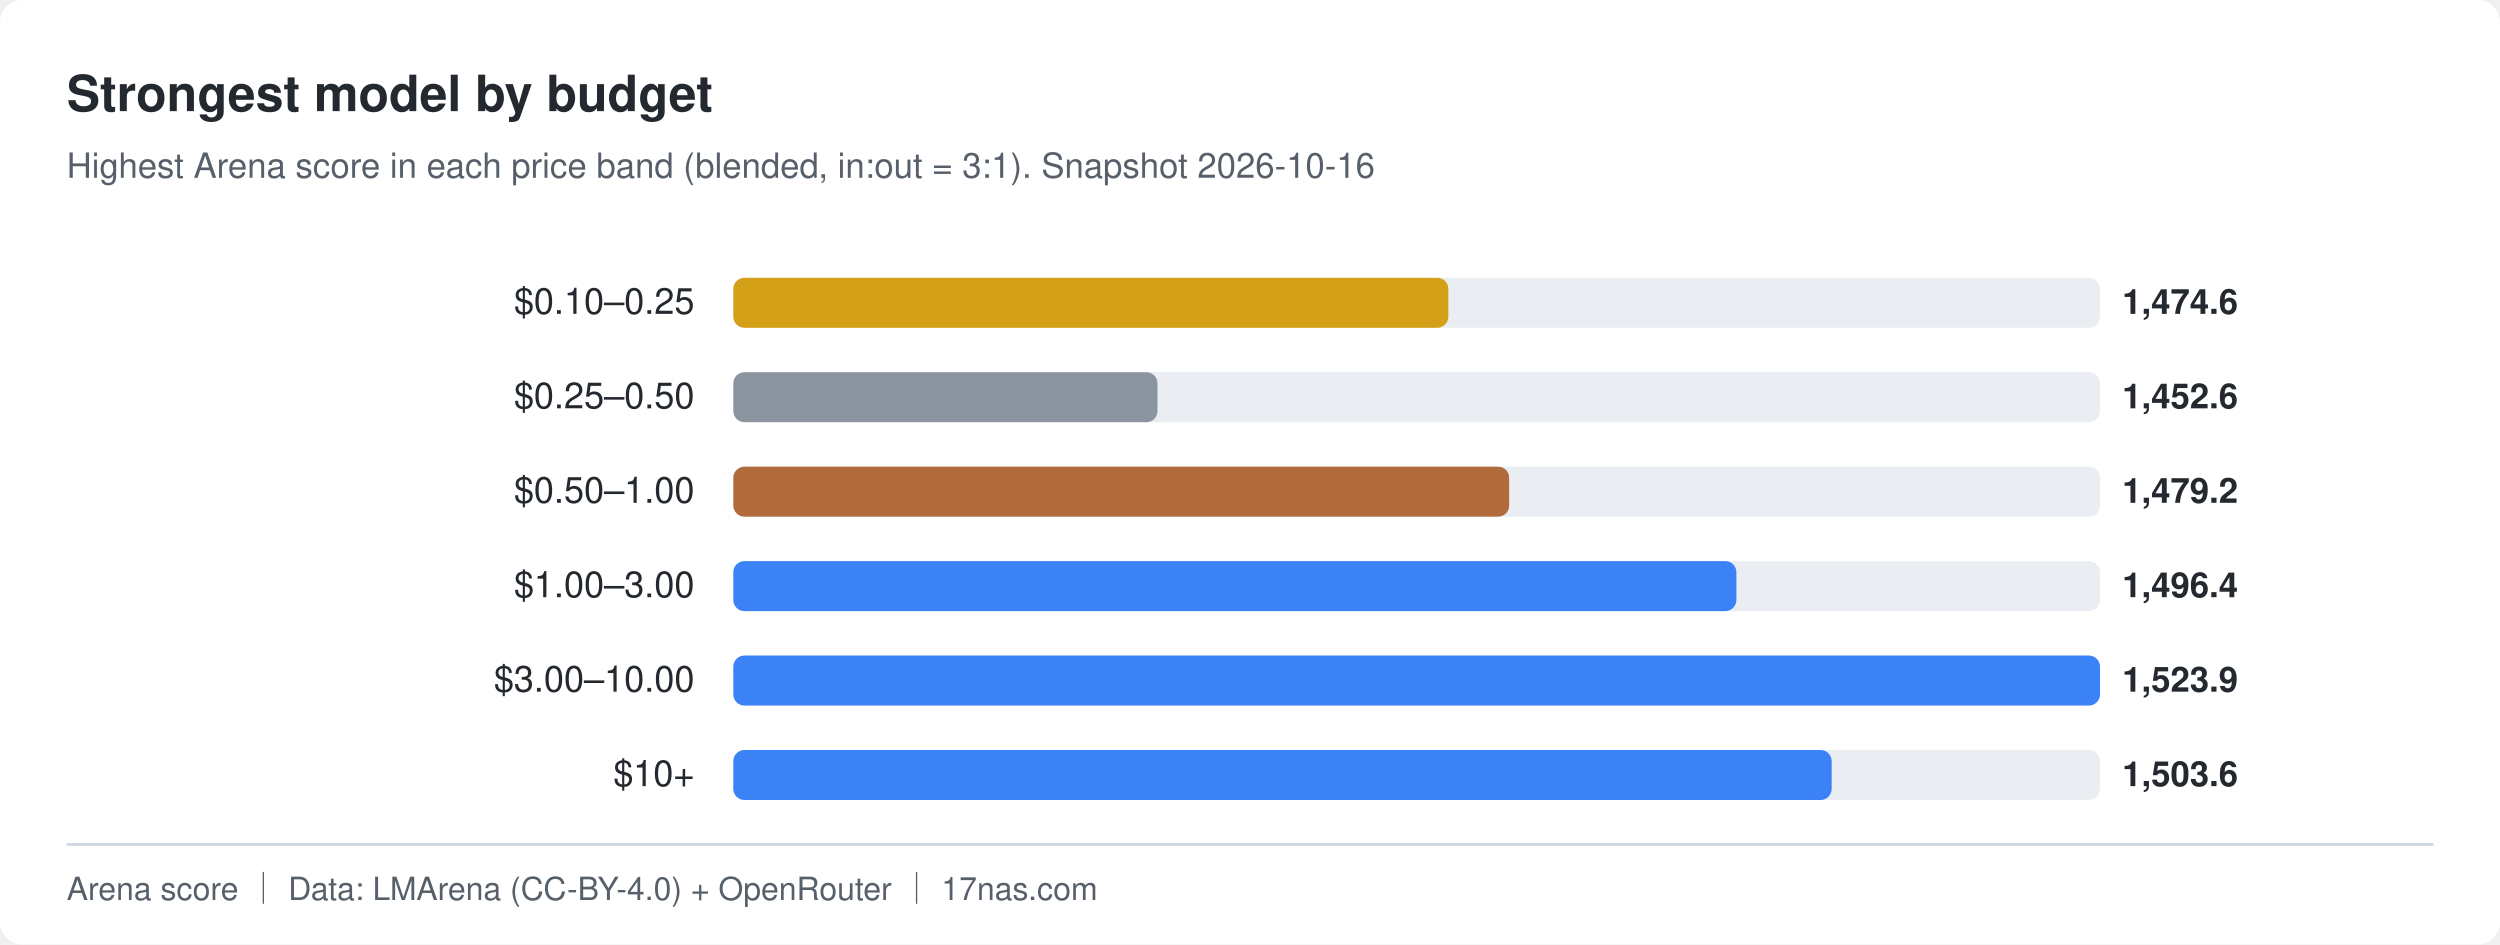
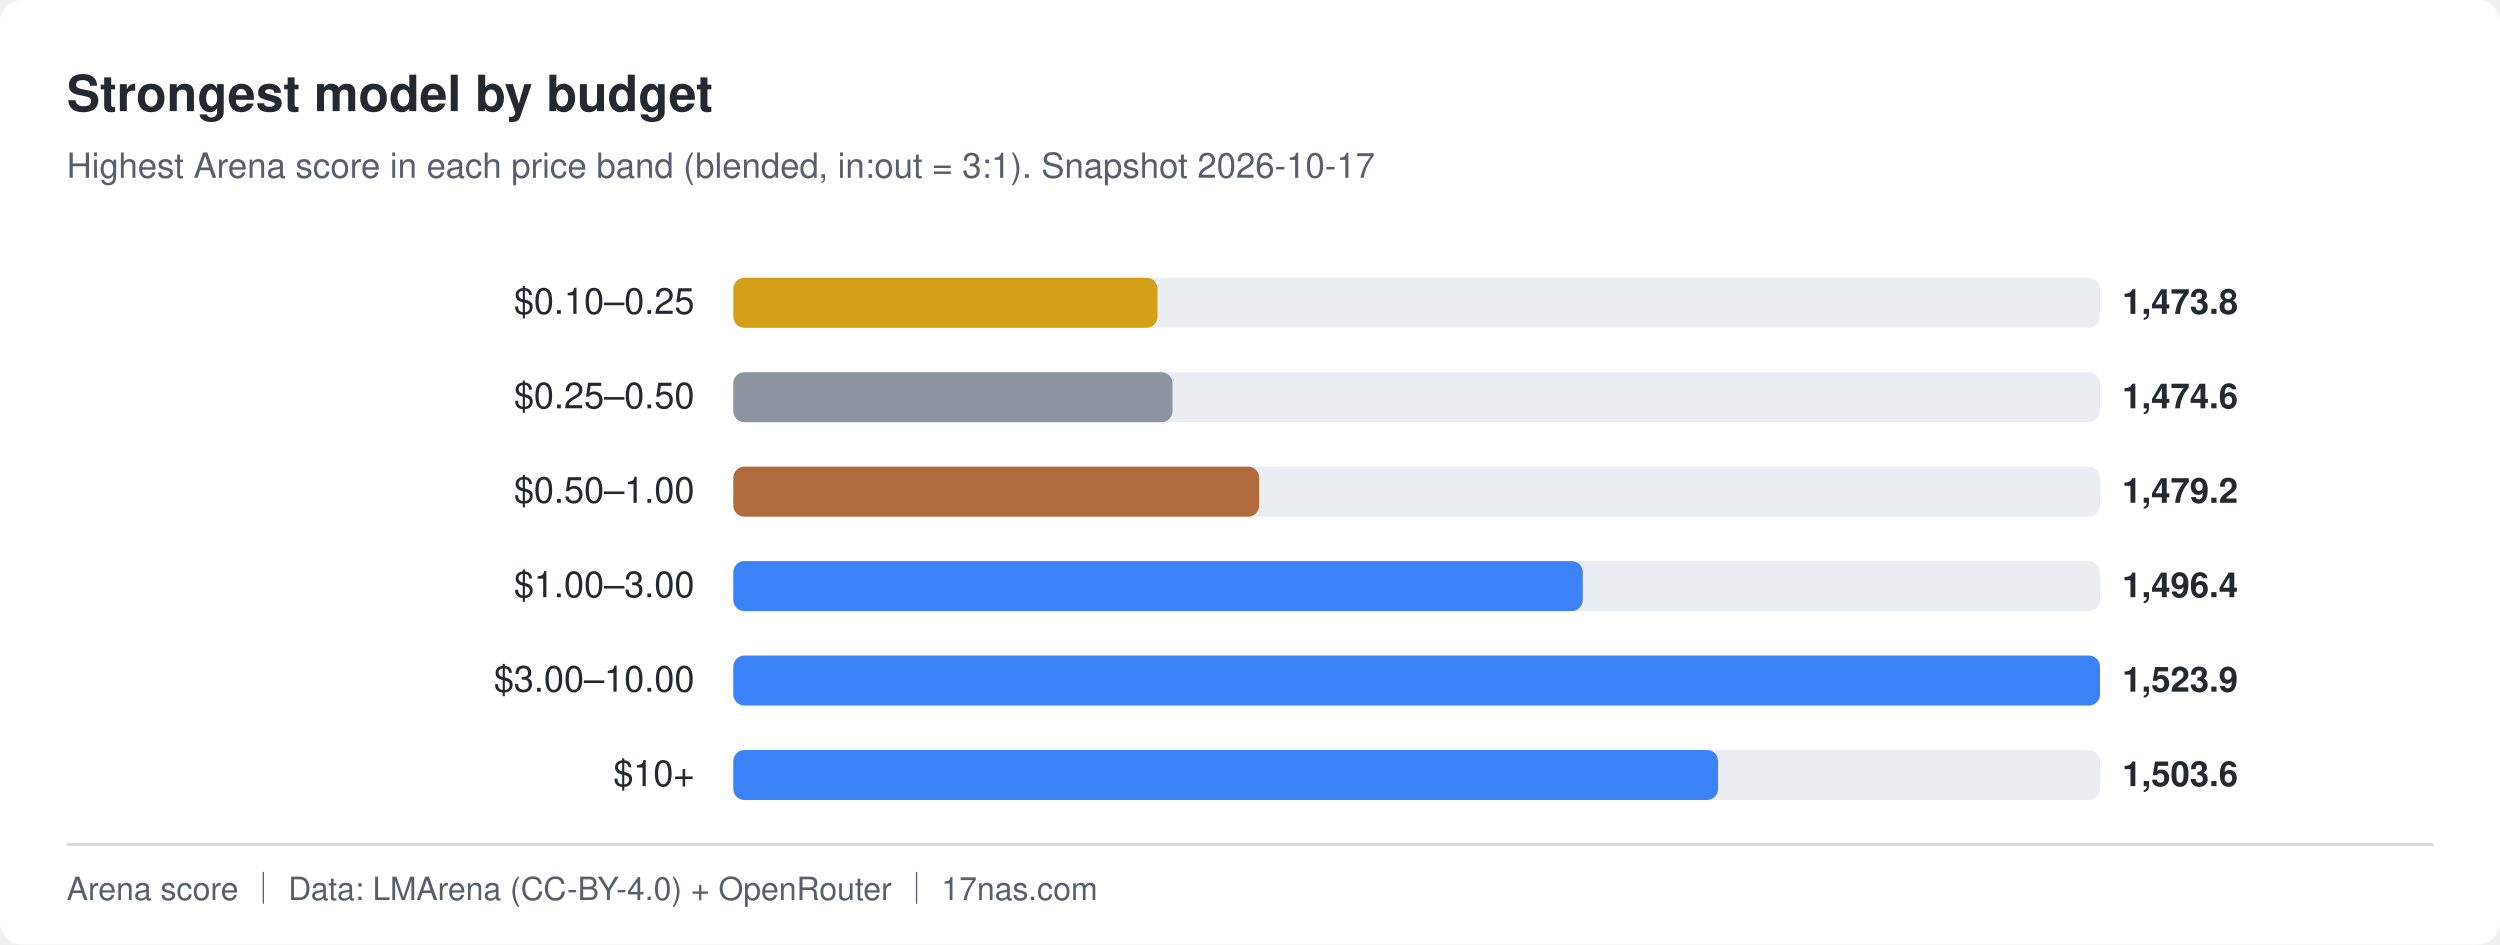
<svg xmlns="http://www.w3.org/2000/svg" width="900" height="340" viewBox="0 0 900 340" role="img" aria-label="Strongest model by budget">
  <style>
    .bg { fill: #ffffff; }
    .fg { fill: #24292f; }
    .muted { fill: #57606a; }
    .track { fill: #eaeef2; }
    .axis { stroke: #d0d7de; }
    @media (prefers-color-scheme: dark) {
      .bg { fill: #0d1117; }
      .fg { fill: #e6edf3; }
      .muted { fill: #8b949e; }
      .track { fill: #21262d; }
      .axis { stroke: #30363d; }
    }
  </style>
  <rect class="bg" x="0" y="0" width="900" height="340" rx="8" />
  <text class="fg" x="24" y="40" font-family="-apple-system,BlinkMacSystemFont,Segoe UI,Helvetica,Arial,sans-serif" font-size="18" font-weight="600">Strongest model by budget</text>
-   <text class="muted" x="24" y="64" font-family="-apple-system,BlinkMacSystemFont,Segoe UI,Helvetica,Arial,sans-serif" font-size="12.5">Highest Arena score in each price band (blended, in:out = 3:1). Snapshot 2026-10-16</text>
+   <text class="muted" x="24" y="64" font-family="-apple-system,BlinkMacSystemFont,Segoe UI,Helvetica,Arial,sans-serif" font-size="12.5">Highest Arena score in each price band (blended, in:out = 3:1). Snapshot 2026-10-17</text>
  <text class="fg" x="250" y="113" text-anchor="end" font-family="-apple-system,BlinkMacSystemFont,Segoe UI,Helvetica,Arial,sans-serif" font-size="13">$0.10–0.25</text>
  <rect class="track" x="264" y="100" width="492" height="18" rx="4" />
-   <rect x="264" y="100" width="257.4" height="18" rx="4" fill="#d4a017" />
-   <text class="fg" x="764" y="113" font-family="-apple-system,BlinkMacSystemFont,Segoe UI,Helvetica,Arial,sans-serif" font-size="12.5" font-weight="600">1,474.6</text>
+   <rect x="264" y="100" width="152.7" height="18" rx="4" fill="#d4a017" />
+   <text class="fg" x="764" y="113" font-family="-apple-system,BlinkMacSystemFont,Segoe UI,Helvetica,Arial,sans-serif" font-size="12.5" font-weight="600">1,473.8</text>
  <text class="fg" x="250" y="147" text-anchor="end" font-family="-apple-system,BlinkMacSystemFont,Segoe UI,Helvetica,Arial,sans-serif" font-size="13">$0.25–0.50</text>
  <rect class="track" x="264" y="134" width="492" height="18" rx="4" />
-   <rect x="264" y="134" width="152.7" height="18" rx="4" fill="#8c959f" />
-   <text class="fg" x="764" y="147" font-family="-apple-system,BlinkMacSystemFont,Segoe UI,Helvetica,Arial,sans-serif" font-size="12.5" font-weight="600">1,452.6</text>
+   <rect x="264" y="134" width="158.1" height="18" rx="4" fill="#8c959f" />
+   <text class="fg" x="764" y="147" font-family="-apple-system,BlinkMacSystemFont,Segoe UI,Helvetica,Arial,sans-serif" font-size="12.5" font-weight="600">1,474.6</text>
  <text class="fg" x="250" y="181" text-anchor="end" font-family="-apple-system,BlinkMacSystemFont,Segoe UI,Helvetica,Arial,sans-serif" font-size="13">$0.50–1.00</text>
  <rect class="track" x="264" y="168" width="492" height="18" rx="4" />
-   <rect x="264" y="168" width="279.3" height="18" rx="4" fill="#b06a3b" />
+   <rect x="264" y="168" width="189.3" height="18" rx="4" fill="#b06a3b" />
  <text class="fg" x="764" y="181" font-family="-apple-system,BlinkMacSystemFont,Segoe UI,Helvetica,Arial,sans-serif" font-size="12.5" font-weight="600">1,479.2</text>
  <text class="fg" x="250" y="215" text-anchor="end" font-family="-apple-system,BlinkMacSystemFont,Segoe UI,Helvetica,Arial,sans-serif" font-size="13">$1.00–3.00</text>
  <rect class="track" x="264" y="202" width="492" height="18" rx="4" />
-   <rect x="264" y="202" width="361.1" height="18" rx="4" fill="#3b82f6" />
+   <rect x="264" y="202" width="305.8" height="18" rx="4" fill="#3b82f6" />
  <text class="fg" x="764" y="215" font-family="-apple-system,BlinkMacSystemFont,Segoe UI,Helvetica,Arial,sans-serif" font-size="12.5" font-weight="600">1,496.4</text>
  <text class="fg" x="250" y="249" text-anchor="end" font-family="-apple-system,BlinkMacSystemFont,Segoe UI,Helvetica,Arial,sans-serif" font-size="13">$3.00–10.00</text>
  <rect class="track" x="264" y="236" width="492" height="18" rx="4" />
  <rect x="264" y="236" width="492.0" height="18" rx="4" fill="#3b82f6" />
  <text class="fg" x="764" y="249" font-family="-apple-system,BlinkMacSystemFont,Segoe UI,Helvetica,Arial,sans-serif" font-size="12.5" font-weight="600">1,523.9</text>
  <text class="fg" x="250" y="283" text-anchor="end" font-family="-apple-system,BlinkMacSystemFont,Segoe UI,Helvetica,Arial,sans-serif" font-size="13">$10+</text>
  <rect class="track" x="264" y="270" width="492" height="18" rx="4" />
-   <rect x="264" y="270" width="395.4" height="18" rx="4" fill="#3b82f6" />
+   <rect x="264" y="270" width="354.5" height="18" rx="4" fill="#3b82f6" />
  <text class="fg" x="764" y="283" font-family="-apple-system,BlinkMacSystemFont,Segoe UI,Helvetica,Arial,sans-serif" font-size="12.5" font-weight="600">1,503.6</text>
  <line class="axis" x1="24" y1="304" x2="876" y2="304" stroke-width="1" />
  <text class="muted" x="24" y="324" font-family="-apple-system,BlinkMacSystemFont,Segoe UI,Helvetica,Arial,sans-serif" font-size="11.5">Arena score ｜ Data: LMArena (CC-BY-4.0) + OpenRouter ｜ 17nas.com</text>
</svg>
